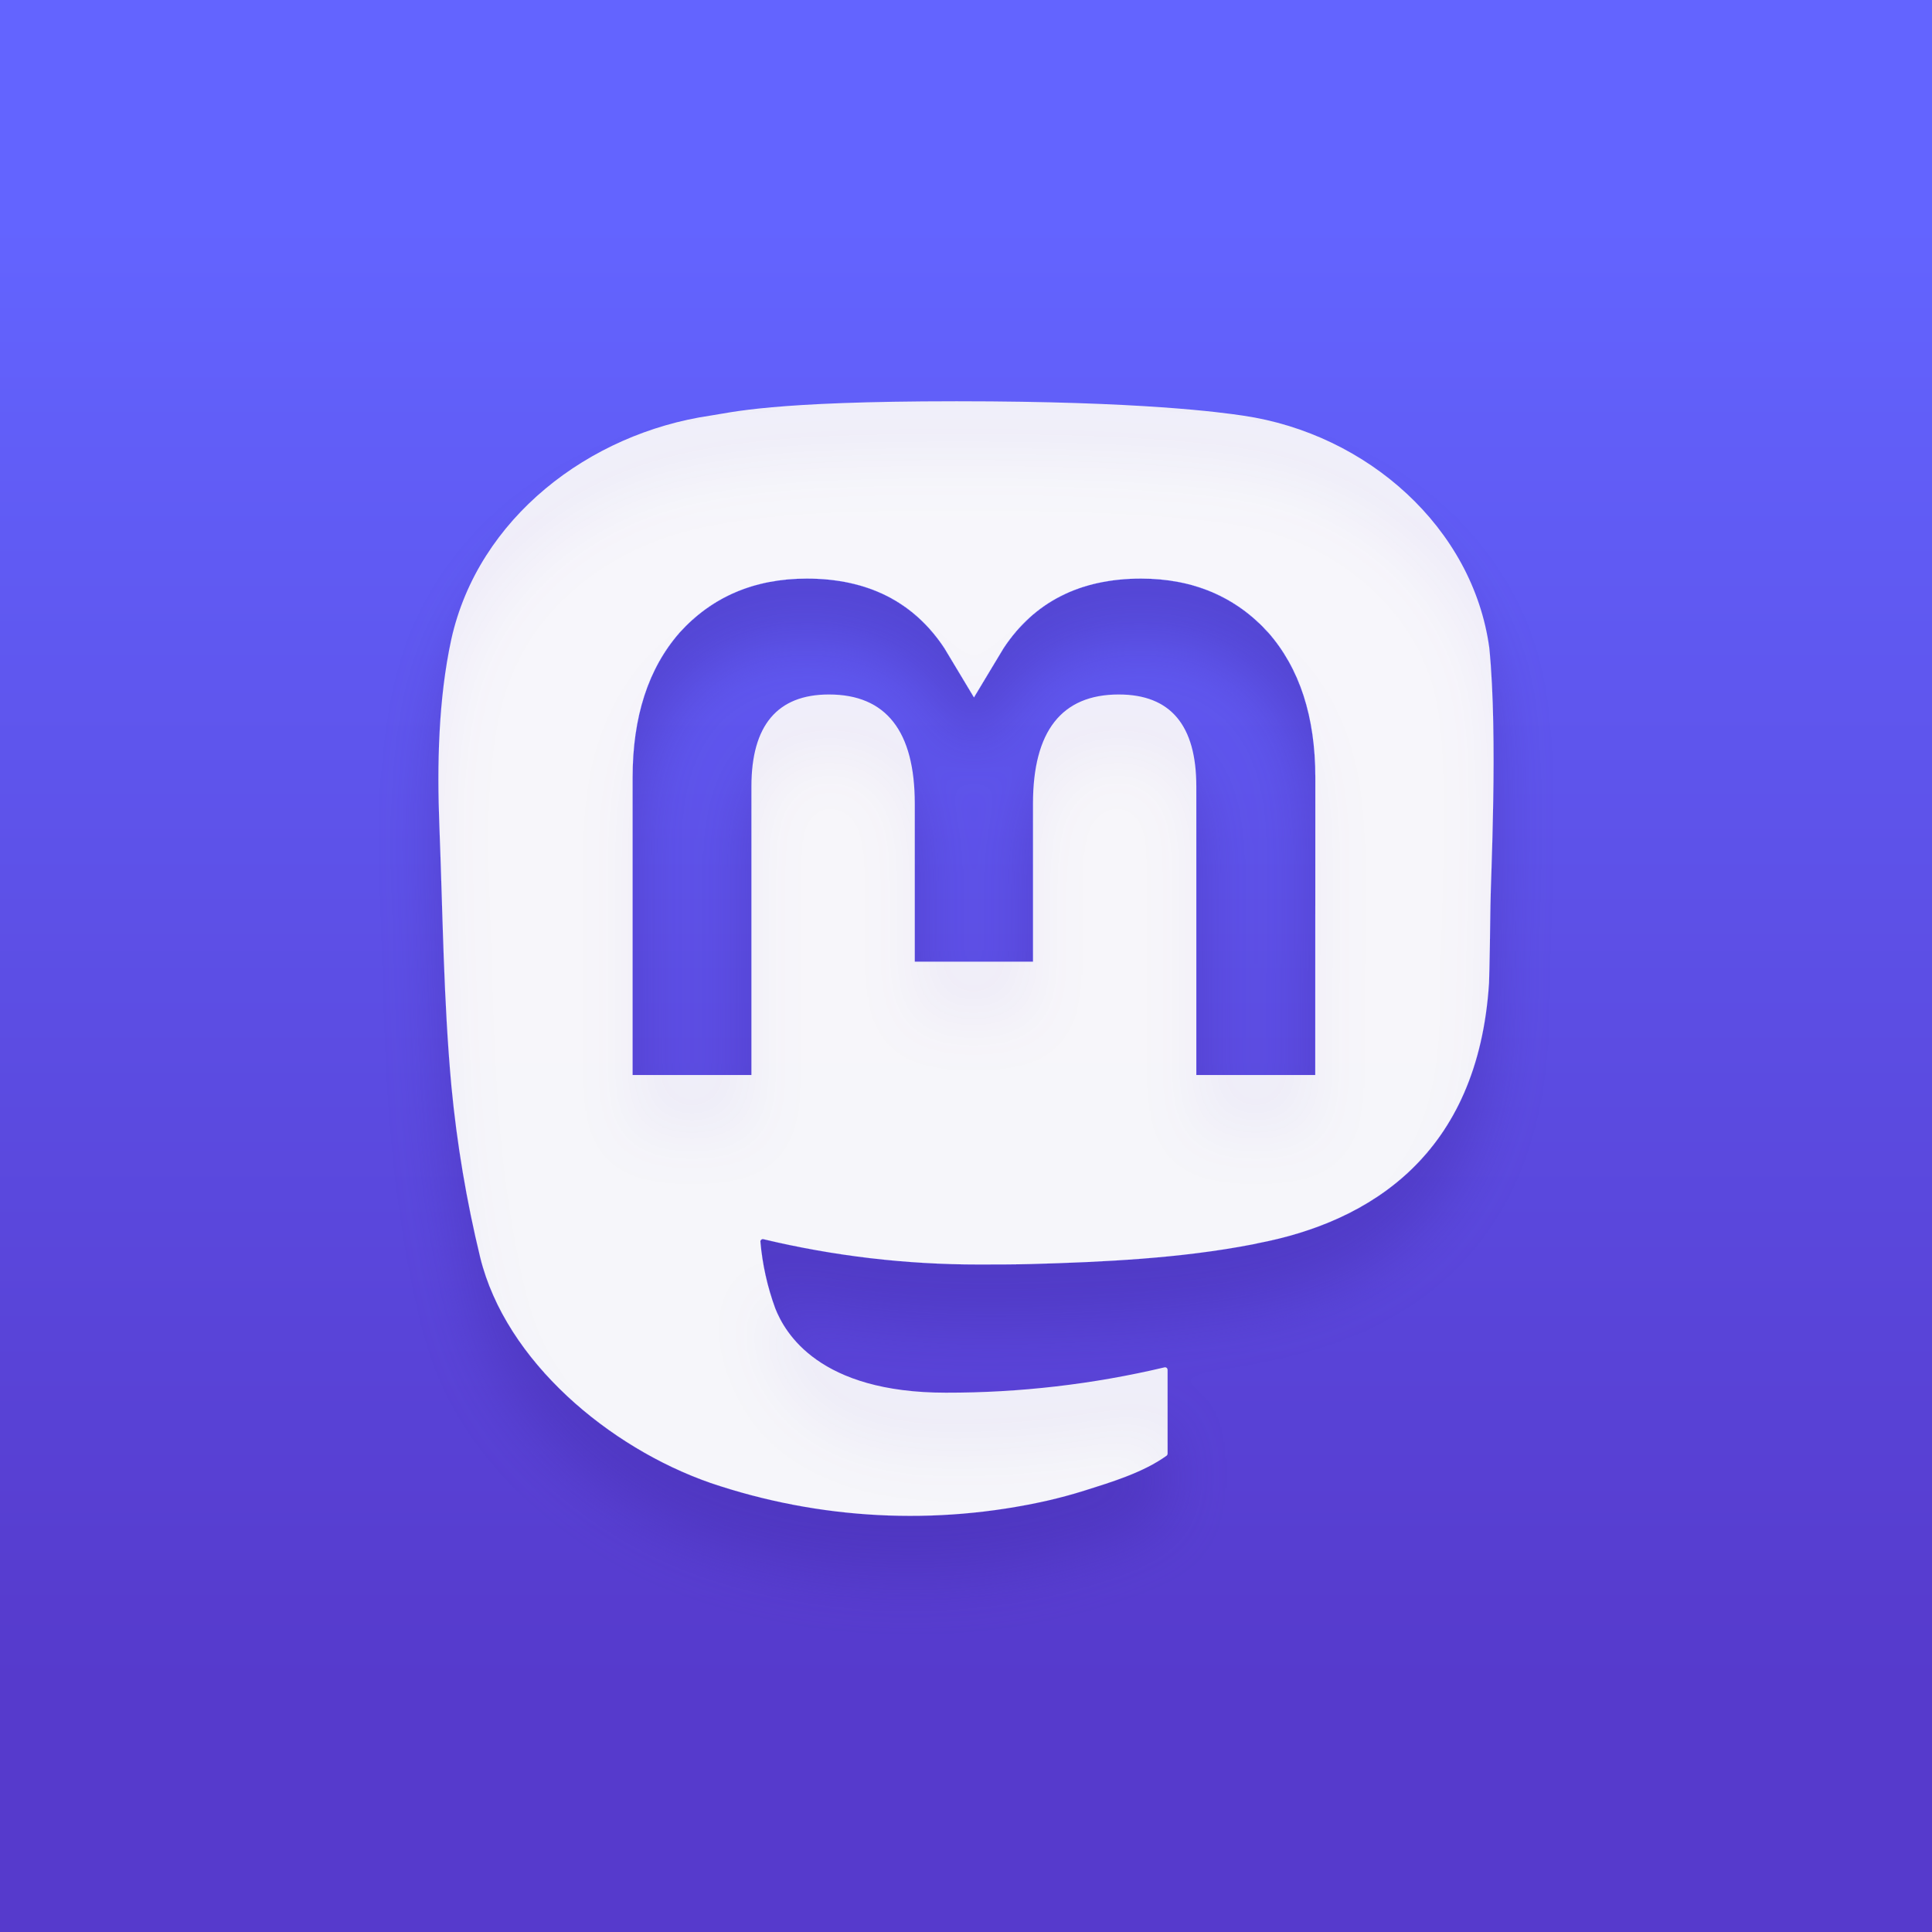
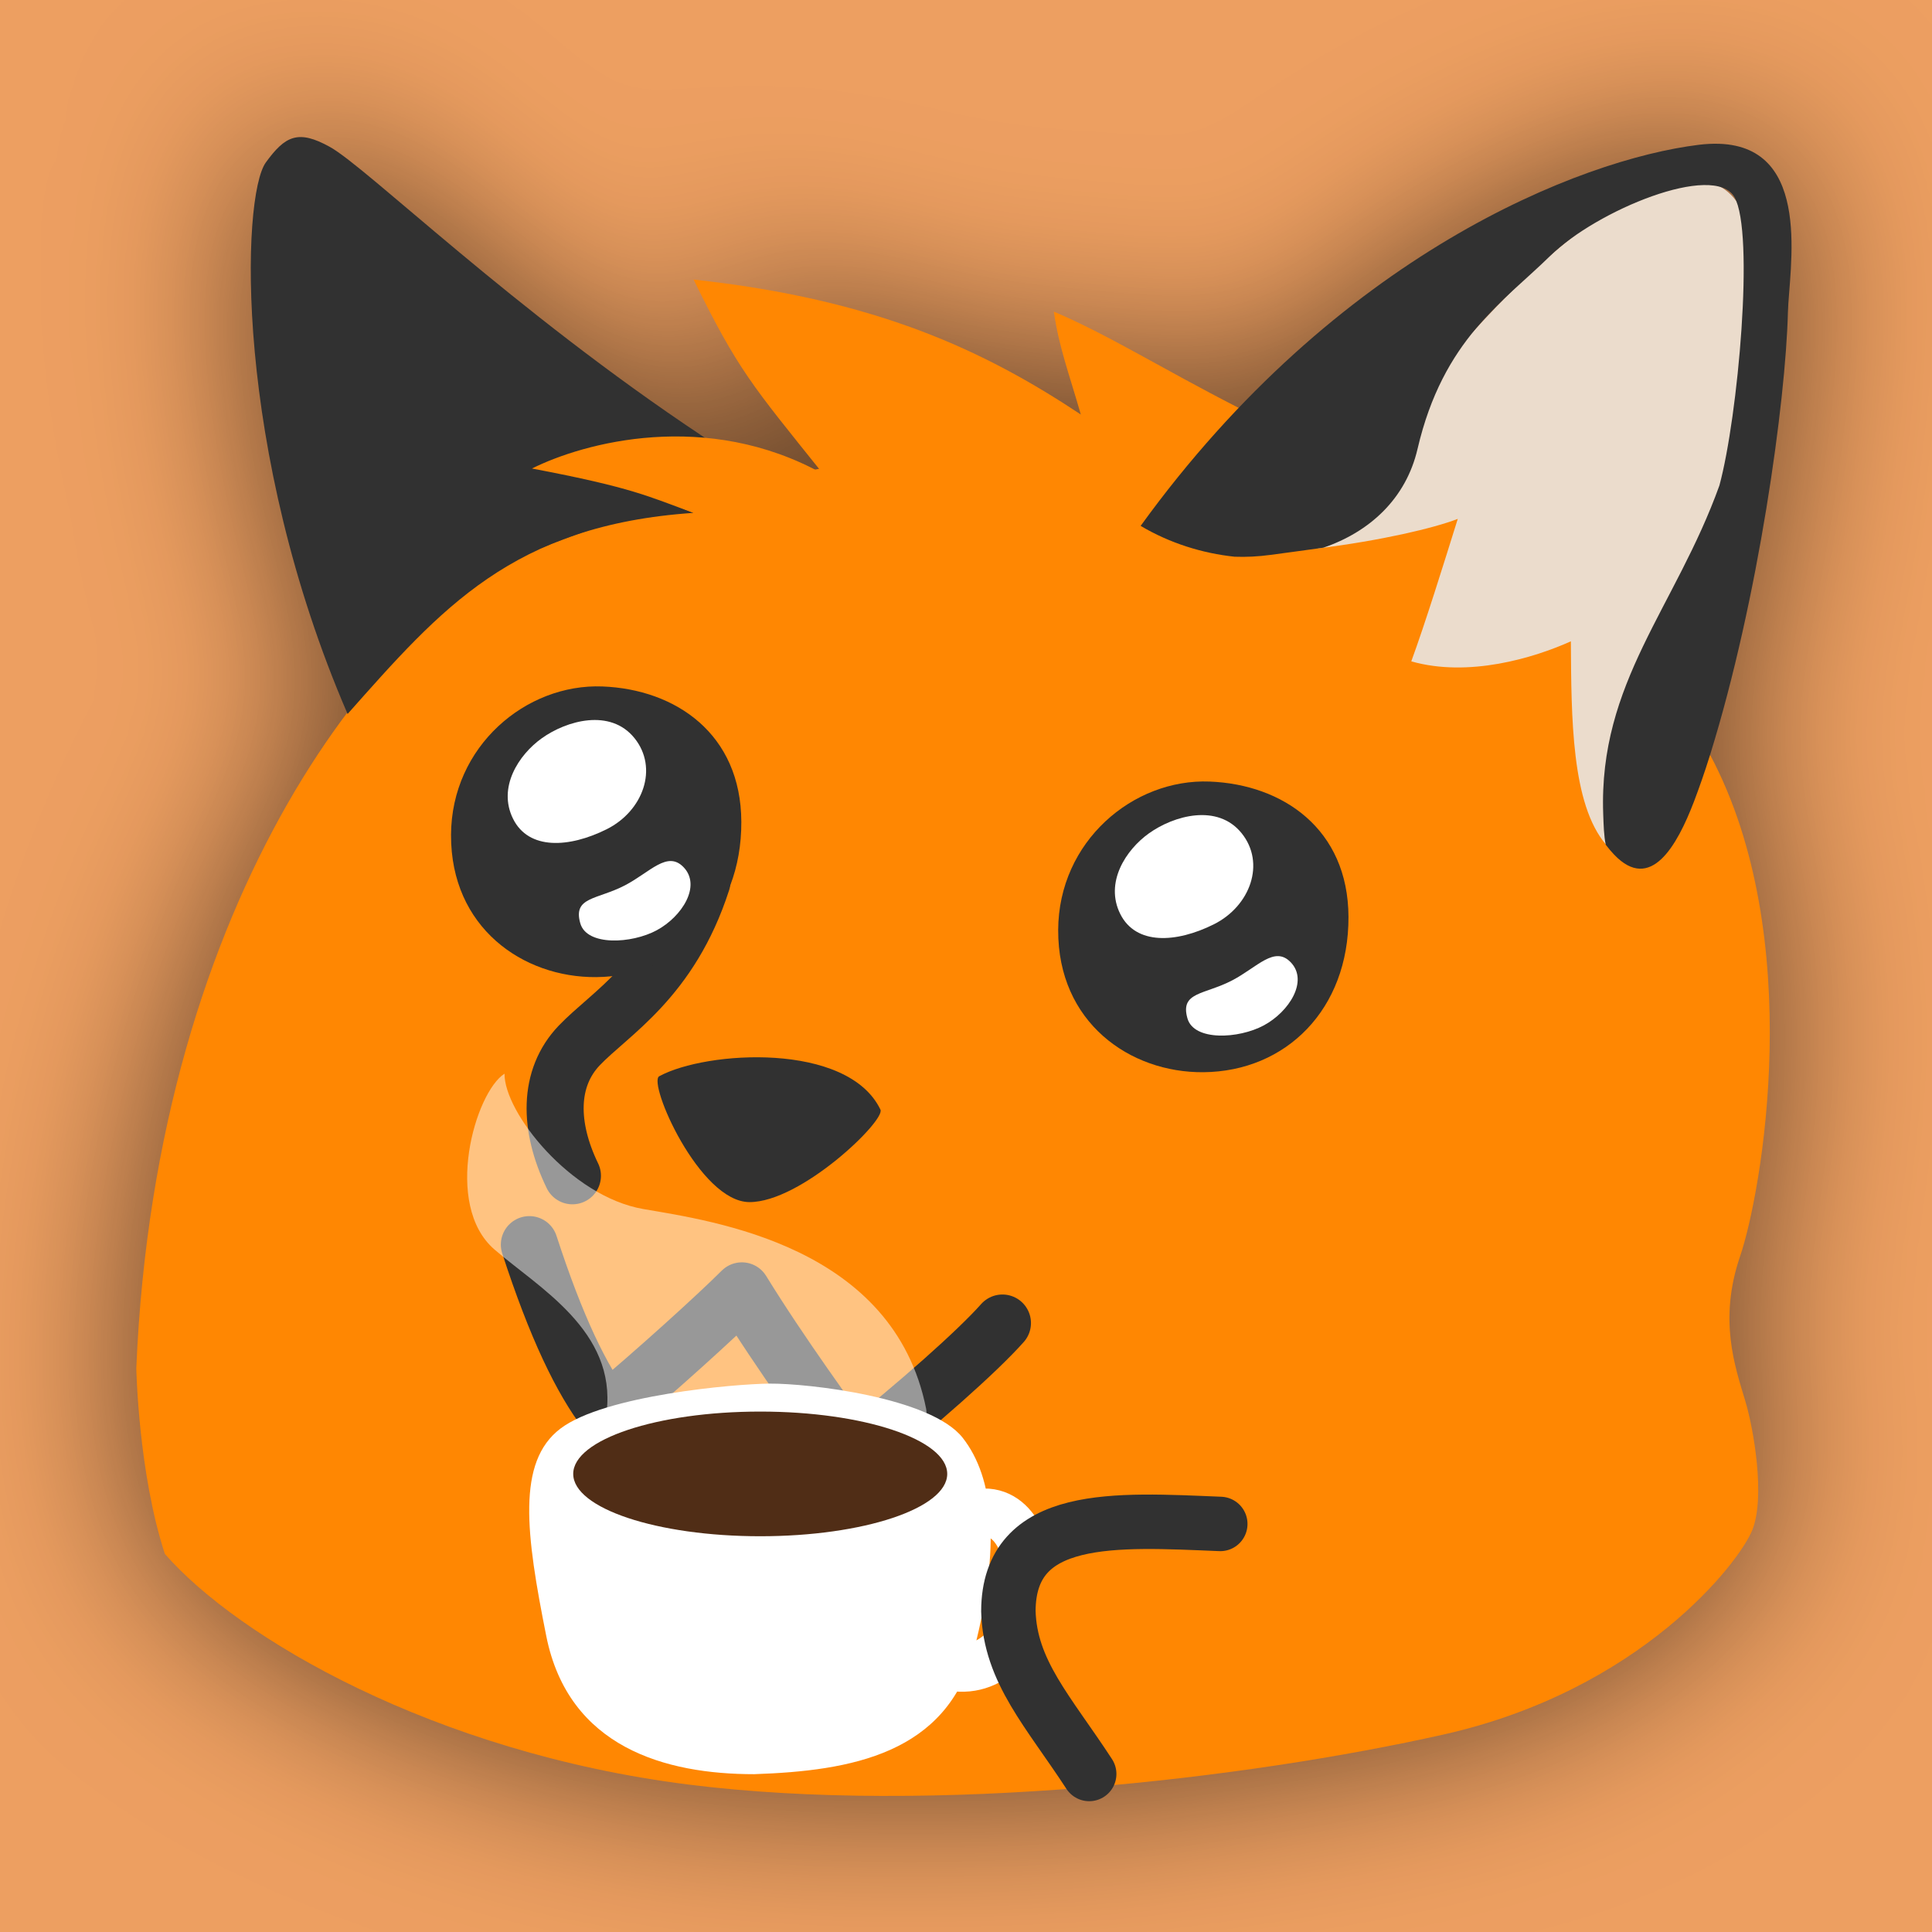
- <svg xmlns="http://www.w3.org/2000/svg" width="130" height="130" viewBox="0 0 121 130" fill="none">
-   <rect width="130" height="130" fill="url(#paint0_linear_2_2)" x="-4.5" />
-   <g filter="url(#filter0_di_2_2)">
-     <path d="M95.713 43.604C94.62 35.546 87.535 29.195 79.137 27.965C77.72 27.757 72.351 27 59.915 27H59.822C47.382 27 44.714 27.757 43.297 27.965C35.132 29.161 27.676 34.867 25.867 43.021C24.997 47.037 24.904 51.489 25.065 55.573C25.296 61.429 25.34 67.275 25.877 73.108C26.248 76.982 26.895 80.825 27.813 84.609C29.533 91.597 36.494 97.412 43.314 99.785C50.615 102.259 58.468 102.67 65.992 100.971C66.82 100.78 67.638 100.559 68.448 100.306C70.274 99.73 72.416 99.086 73.992 97.954C74.013 97.938 74.031 97.918 74.043 97.894C74.056 97.871 74.063 97.844 74.064 97.818V92.166C74.063 92.141 74.057 92.117 74.046 92.094C74.035 92.072 74.019 92.052 73.999 92.037C73.979 92.022 73.956 92.011 73.932 92.006C73.907 92 73.882 92 73.857 92.006C69.037 93.147 64.097 93.719 59.141 93.71C50.612 93.71 48.318 89.698 47.661 88.028C47.133 86.584 46.798 85.078 46.664 83.549C46.662 83.523 46.667 83.497 46.678 83.474C46.688 83.45 46.704 83.43 46.724 83.413C46.744 83.397 46.768 83.386 46.793 83.38C46.819 83.375 46.845 83.375 46.87 83.382C51.61 84.515 56.469 85.087 61.346 85.086C62.518 85.086 63.688 85.086 64.86 85.055C69.765 84.919 74.934 84.67 79.759 83.736C79.879 83.712 80 83.692 80.103 83.661C87.714 82.212 94.957 77.665 95.693 66.15C95.72 65.697 95.789 61.402 95.789 60.931C95.793 59.333 96.308 49.59 95.713 43.604ZM84 72.337H75.997V52.907C75.997 48.816 74.277 46.73 70.779 46.73C66.934 46.73 65.008 49.198 65.008 54.073V64.708H57.053V54.073C57.053 49.198 55.124 46.73 51.279 46.73C47.802 46.73 46.065 48.816 46.062 52.907V72.337H38.066V52.317C38.066 48.227 39.119 44.977 41.226 42.568C43.4 40.165 46.251 38.931 49.79 38.931C53.886 38.931 56.981 40.492 59.045 43.611L61.036 46.925L63.031 43.611C65.094 40.492 68.19 38.931 72.279 38.931C75.814 38.931 78.665 40.165 80.846 42.568C82.953 44.975 84.007 48.224 84.007 52.317L84 72.337Z" fill="#FBFBFB" fill-opacity="0.97" />
+ <svg xmlns="http://www.w3.org/2000/svg" xml:space="preserve" viewBox="0 0 128 128">
+   <defs>
+     <filter id="a" width="1.256" height="1.259" x="-.128" y="-.128" color-interpolation-filters="sRGB">
+       <feFlood flood-color="#000" flood-opacity=".58" result="flood" />
+       <feGaussianBlur in="SourceGraphic" result="blur" stdDeviation="6.811" />
+       <feOffset in="blur" result="offset" />
+       <feComposite in="flood" in2="offset" operator="in" result="comp1" />
+       <feComposite in="SourceGraphic" in2="comp1" result="comp2" />
+     </filter>
+   </defs>
+   <path fill="#ed9f61" stroke="#160303" stroke-linecap="round" stroke-linejoin="round" stroke-width=".423" d="M-6.053-5.649h140.621v138.805H-6.053z" />
+   <g filter="url(#a)" transform="translate(9.03035 9.0792) scale(.8586)">
+     <path fill="#ff8702" d="M31.02 31.796C19.243 36.471 1.527 58.454 0 94.998c0 0 .146 8.031 2.203 14.332 5.667 6.494 20.789 15.326 40.377 17.795 18.881 2.38 43.113-.446 58.314-3.863 15.201-3.417 22.826-13.28 23.816-15.807.99-2.527.108-7.72-.559-9.939-.812-2.703-2.059-6.278-.398-11.148 1.66-4.871 5.187-24.618-2.314-38.698-14.632-29.485-60.111-27.906-90.42-15.874Z" />
+     <path fill="#313131" d="M16.304 44.518c-8.806-20.369-8.196-39.961-6.306-42.561 1.489-2.049 2.49-2.552 4.932-1.199C17.812 2.354 29.031 13.345 43.699 23.088 50.042 27.301 35.009 26.046 43 29c-13.972.951-19.486 7.396-26.696 15.518Z" />
+     <path fill="#ff8702" d="M43 10.998c3.46 7.027 4.492 8.124 10 15-9-5-18.469-2.42-22.469-.42 7.835 1.485 8.963 2.155 12.469 3.42 11.66 4.208 22.226 8.913 32.257 3.053 4.906-2.866 14.293-8.854 9.747-11.182-5.971-3.059-10.025-5.625-14.203-7.396.383 2.698 1.167 4.759 2.082 7.938C65.403 16.447 57.074 12.526 43 10.998z" />
+     <path fill="#ebdccc" d="M120.454 3.369c9.392.231 2.511 28.604-1.926 34.582-4.437 5.979-3.143 16.047-5.12 16.646-2.675-3.12-2.675-9.811-2.712-15.685-2.873 1.292-7.899 2.804-12.314 1.546 1.087-2.971 2.469-7.42 3.587-10.994-1.819.708-5.912 1.673-10.792 2.279 4.375-8.822 19.885-28.605 29.277-28.374Z" />
+     <path fill="#313131" d="M122.135.521c-.486-.016-1.012.01-1.582.08-9.126 1.126-27.914 8.475-43.055 29.404 2.268 1.343 4.773 2.116 7.252 2.379.896.034 1.821-.012 2.781-.143 1.23-.168 2.612-.346 4.062-.553 3.56-1.21 6.375-3.769 7.271-7.619 1.975-8.48 6.645-11.36 10.229-14.891 3.583-3.53 12.659-7.254 14.225-4.541 1.565 2.713.273 16.975-1.16 22.25-3.397 9.437-9.326 15.194-8.967 25.334.031.876.053 1.696.197 2.389.198.261.411.514.641.756 2.821 2.964 4.861-.683 6.168-4.092.394-1.046.795-2.166 1.242-3.603 3.747-12.05 5.835-27.31 6.004-34.117.083-3.332 1.974-12.791-5.309-13.033zM71.135 61.197c.026-6.856 5.788-11.692 11.684-11.464 5.643.218 10.692 3.651 10.717 10.445.025 7.121-4.811 11.925-11.191 11.983-5.686.051-11.236-3.849-11.209-10.964z" />
+     <path fill="#fff" d="M78.139 53.729c1.921-1.373 5.29-2.319 7.151-.011 1.862 2.308.679 5.624-2.152 7.035-2.891 1.441-6.011 1.615-7.215-.807-1.204-2.422.426-4.938 2.215-6.216zm6.429 11.343c1.938-1.014 3.265-2.702 4.518-1.387 1.372 1.442-.129 3.808-2.078 4.86-1.949 1.051-5.392 1.222-5.896-.53-.595-2.068 1.299-1.814 3.457-2.943z" />
+     <path fill="none" stroke="#313131" stroke-linecap="round" stroke-width="4.403" d="M33.652 80.153c-1.846-3.807-1.873-7.545.528-10.056 2.4-2.511 7.012-5.058 9.466-12.65" />
+     <path fill="#313131" d="M24.285 53.859c.026-6.856 5.788-11.692 11.684-11.464 5.643.218 10.692 3.651 10.717 10.445.025 7.121-4.811 11.925-11.191 11.983-5.686.051-11.236-3.849-11.209-10.964z" />
+     <path fill="#fff" d="M31.289 46.392c1.921-1.373 5.29-2.319 7.151-.011 1.862 2.308.679 5.624-2.152 7.035-2.891 1.441-6.011 1.615-7.215-.807-1.204-2.422.426-4.938 2.215-6.216zm6.429 11.343c1.938-1.014 3.265-2.702 4.518-1.387 1.372 1.442-.129 3.808-2.078 4.86-1.949 1.051-5.392 1.222-5.896-.53-.595-2.068 1.299-1.814 3.457-2.943z" />
+     <path fill="#313131" d="M40.35 72.473c3.612-1.97 14.549-2.669 17.071 2.576.403.839-6.116 7.144-10.107 7.135-3.859-.009-7.87-9.217-6.964-9.711z" />
+     <path fill="none" stroke="#313131" stroke-linecap="round" stroke-linejoin="round" stroke-width="4.403" d="M30.33 85.466c2.074 6.375 4.021 10.402 5.959 12.941 3.751-3.131 8.539-7.476 10.437-9.374 2.962 4.818 7.017 10.375 8.672 12.646 4.859-3.873 9.519-7.996 11.436-10.163" />
+     <g transform="translate(2.30174 3.58353)">
+       <path fill="#fff" fill-opacity=".503" d="M33.987 94.823c.762-6.286-5.241-9.616-8.653-12.566-3.988-3.448-1.491-12.129.778-13.566-.039 2.962 5.077 9.472 10.709 10.444 5.399.932 19.309 2.834 21.821 15.404.633 3.167-9.079 4.291-12.347 4.355-3.268.064-12.845.367-12.308-4.071z" />
+       <path fill="#fff" d="M45.392 122.744c-6.861.007-14.34-2.062-16.058-10.654-1.571-7.858-2.301-13.442 1.094-16.014 3.395-2.572 13.411-3.446 16.139-3.469 2.945-.025 12.438 1.043 14.901 4.183 2.416 3.081 2.941 8.372.873 16.358-2.079 8.026-9.482 9.34-16.95 9.595z" />
+       <path fill="none" stroke="#fff" stroke-linecap="round" stroke-linejoin="round" stroke-width="3.7" d="M61.248 114.53c3.201.124 5.163-3.243 5.4-5.602.237-2.359-.655-6.164-3.284-6.37" />
+       <ellipse cx="45.842" cy="99.574" fill="#502d16" rx="14.43" ry="4.81" />
+     </g>
+     <path fill="#ff8702" stroke="#313131" stroke-linecap="round" stroke-width="4.2" d="M83.644 107.018c-8.048-.329-16.325-.931-16.352 6.729.123 4.657 3.107 7.762 6.237 12.565" />
  </g>
-   <defs>
-     <filter id="filter0_di_2_2" x="21" y="27" width="79" height="83" filterUnits="userSpaceOnUse" color-interpolation-filters="sRGB">
-       <feFlood flood-opacity="0" result="BackgroundImageFix" />
-       <feColorMatrix in="SourceAlpha" type="matrix" values="0 0 0 0 0 0 0 0 0 0 0 0 0 0 0 0 0 0 127 0" result="hardAlpha" />
-       <feOffset dy="4" />
-       <feGaussianBlur stdDeviation="2" />
-       <feComposite in2="hardAlpha" operator="out" />
-       <feColorMatrix type="matrix" values="0 0 0 0 0.261 0 0 0 0 0.166 0 0 0 0 0.663 0 0 0 0.4 0" />
-       <feBlend mode="normal" in2="BackgroundImageFix" result="effect1_dropShadow_2_2" />
-       <feBlend mode="normal" in="SourceGraphic" in2="effect1_dropShadow_2_2" result="shape" />
-       <feColorMatrix in="SourceAlpha" type="matrix" values="0 0 0 0 0 0 0 0 0 0 0 0 0 0 0 0 0 0 127 0" result="hardAlpha" />
-       <feOffset dy="4" />
-       <feGaussianBlur stdDeviation="2" />
-       <feComposite in2="hardAlpha" operator="arithmetic" k2="-1" k3="1" />
-       <feColorMatrix type="matrix" values="0 0 0 0 0.337 0 0 0 0 0.227 0 0 0 0 0.8 0 0 0 0.05 0" />
-       <feBlend mode="normal" in2="shape" result="effect2_innerShadow_2_2" />
-     </filter>
-     <linearGradient id="paint0_linear_2_2" x1="61" y1="130" x2="61" y2="-91.5" gradientUnits="userSpaceOnUse">
-       <stop offset="0.076" stop-color="#563ACC" />
-       <stop offset="0.52" stop-color="#6364FF" />
-     </linearGradient>
-   </defs>
</svg>
